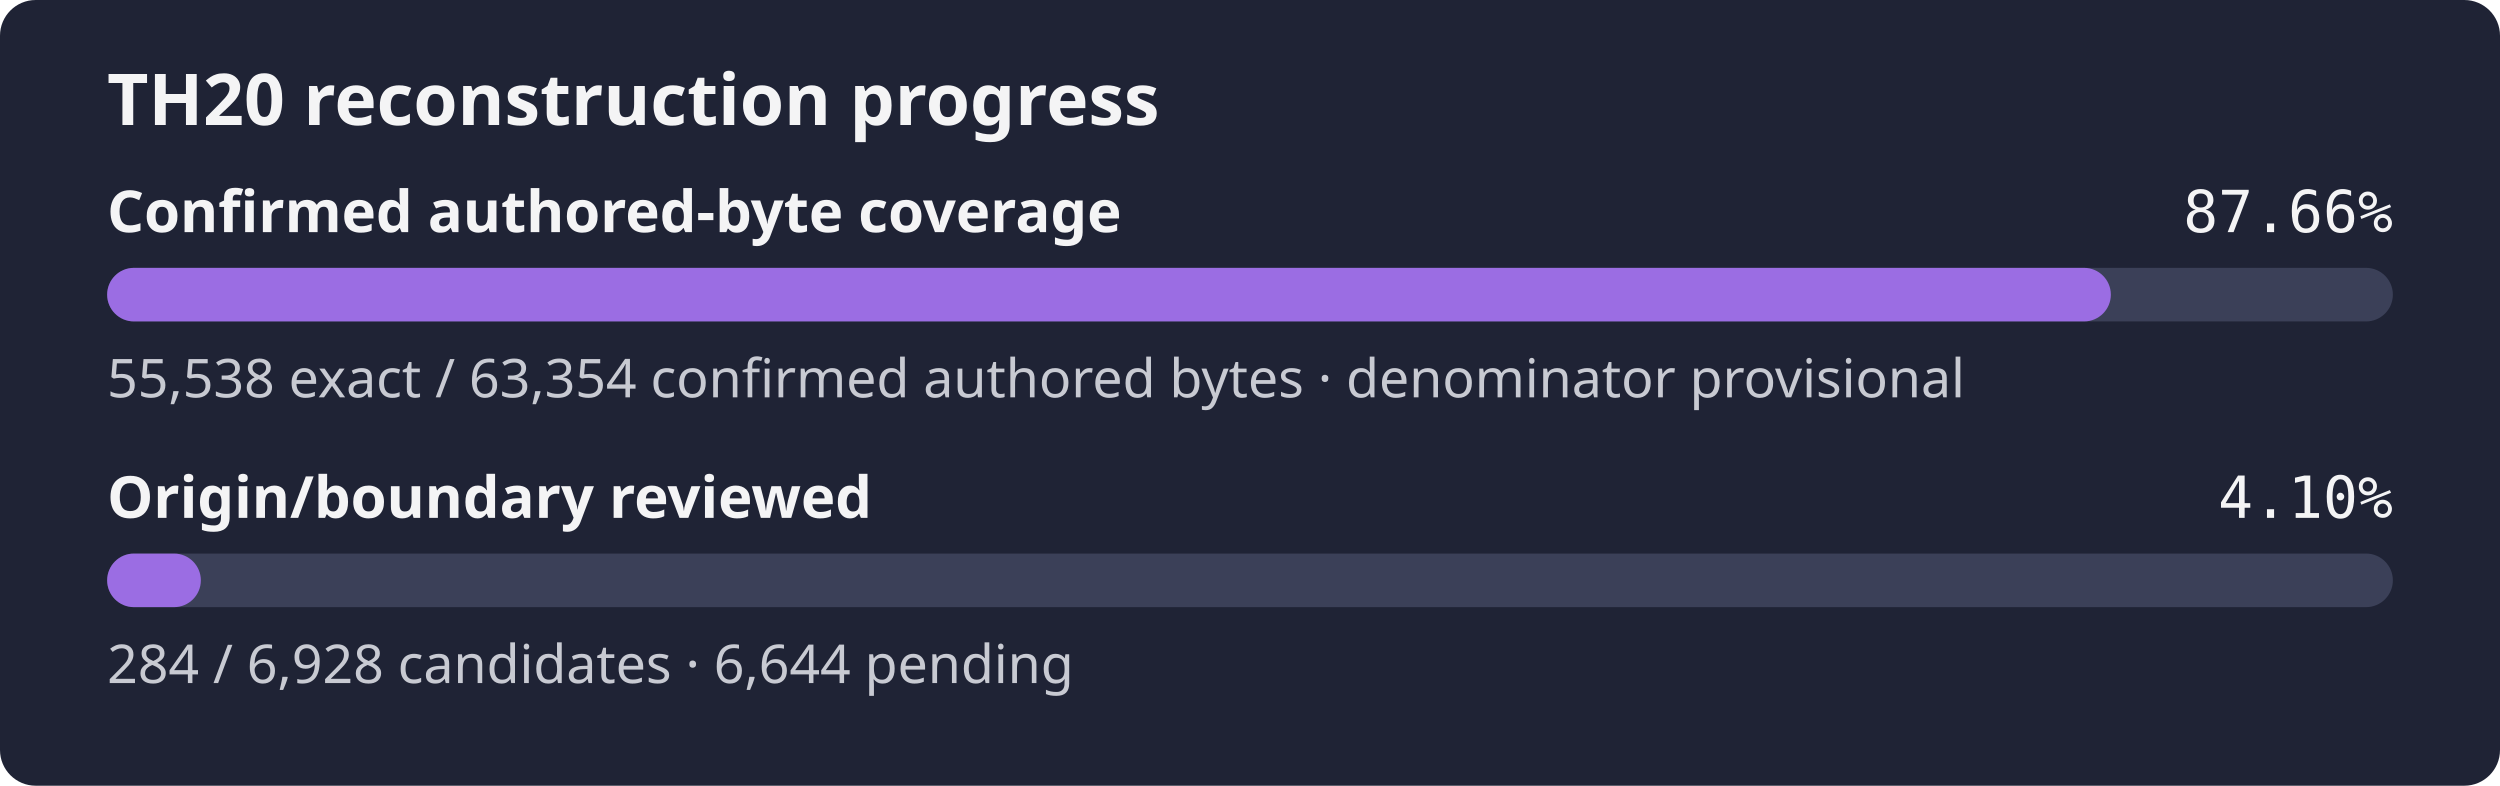
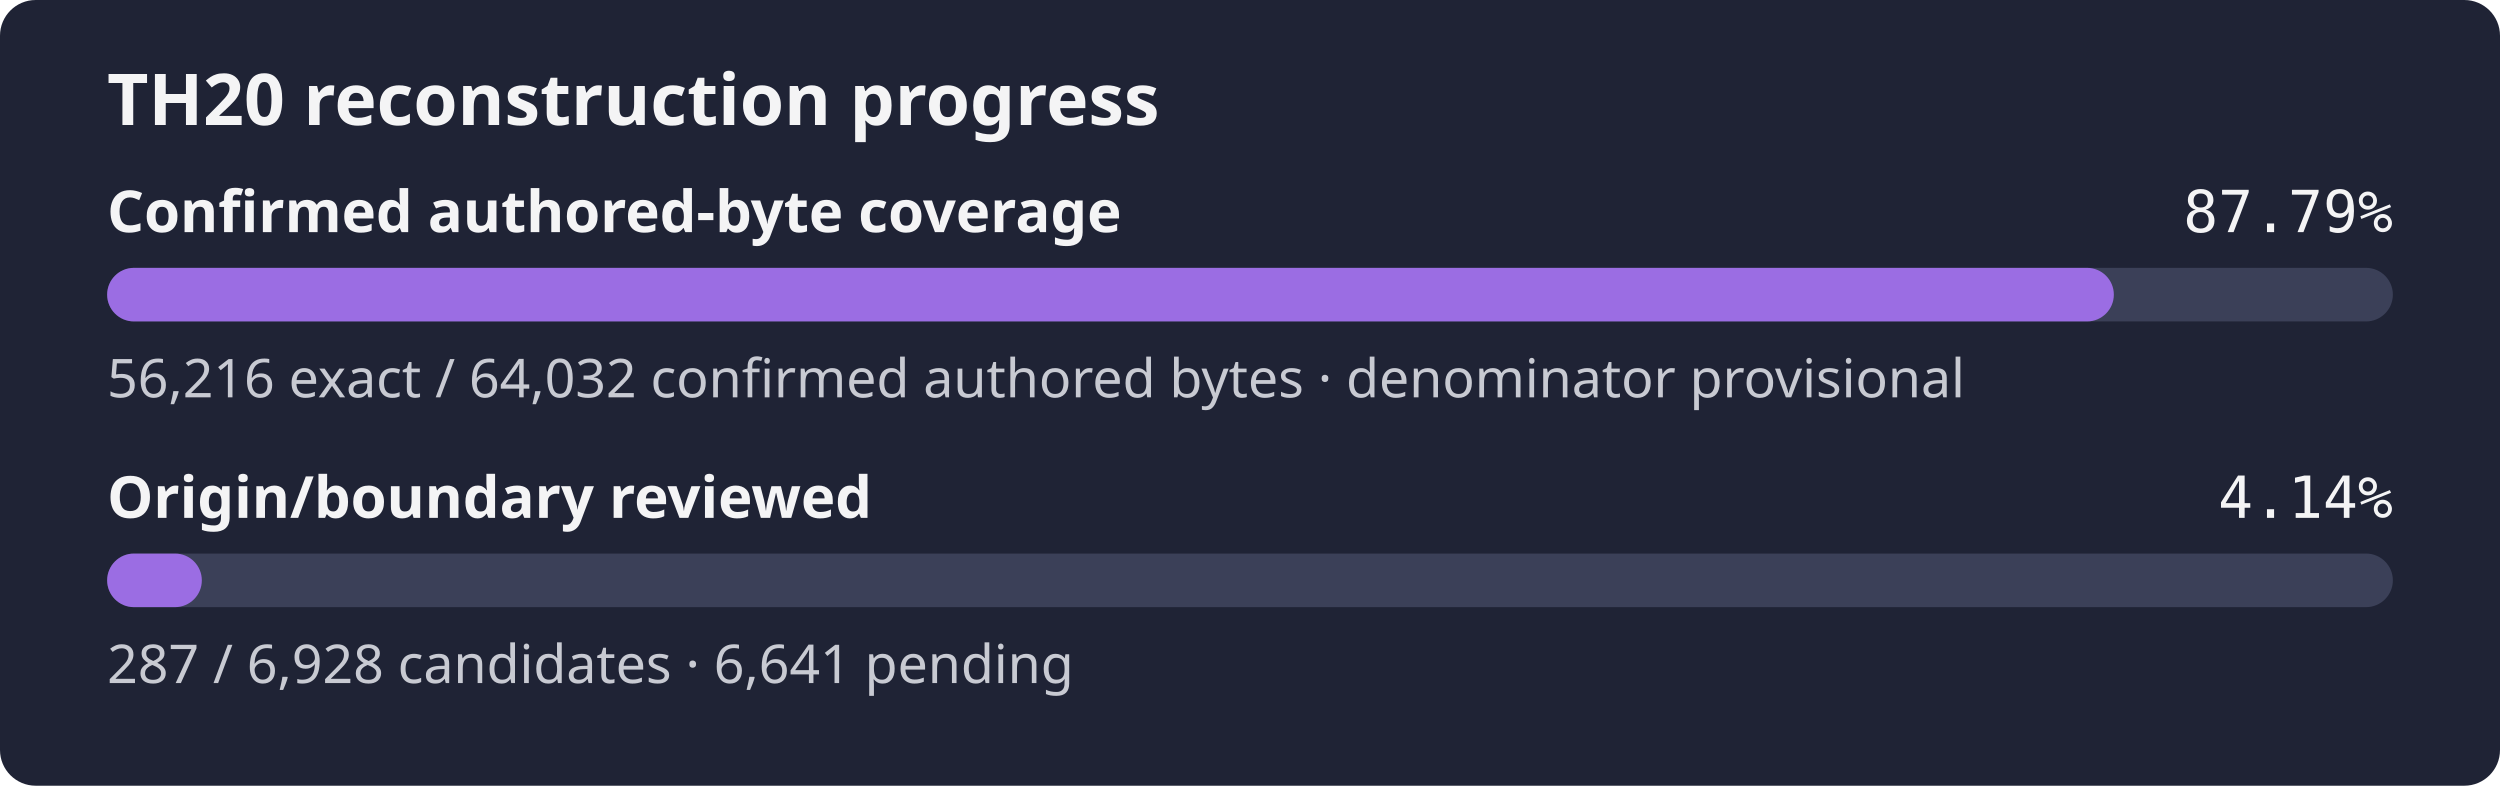
- <svg xmlns="http://www.w3.org/2000/svg" width="560" height="176" role="img" aria-label="TH20 reconstruction progress: 87.66% of the confirmed authored-byte set is exact, origin review 4.10%">
+ <svg xmlns="http://www.w3.org/2000/svg" width="560" height="176" role="img" aria-label="TH20 reconstruction progress: 87.79% of the confirmed authored-byte set is exact, origin review 4.14%">
  <rect width="560" height="176" rx="8" fill="#1f2335" />
  <text x="24" y="28" fill="#f4f4f5" font-family="sans-serif" font-size="16" font-weight="600">TH20 reconstruction progress</text>
  <text x="24" y="52" fill="#f4f4f5" font-family="sans-serif" font-size="13" font-weight="600">Confirmed authored-byte coverage</text>
-   <text x="536" y="52" fill="#f4f4f5" text-anchor="end" font-family="monospace" font-size="13">87.66%</text>
+   <text x="536" y="52" fill="#f4f4f5" text-anchor="end" font-family="monospace" font-size="13">87.79%</text>
  <rect x="24" y="60" width="512" height="12" rx="6" fill="#3b4058" />
-   <rect x="24" y="60" width="448.83" height="12" rx="6" fill="#9b6de3" />
-   <text x="24" y="89" fill="#c8cad2" font-family="sans-serif" font-size="12">55,538 exact / 63,354 confirmed authored bytes · denominator provisional</text>
+   <rect x="24" y="60" width="449.50" height="12" rx="6" fill="#9b6de3" />
+   <text x="24" y="89" fill="#c8cad2" font-family="sans-serif" font-size="12">56,216 exact / 64,032 confirmed authored bytes · denominator provisional</text>
  <text x="24" y="116" fill="#f4f4f5" font-family="sans-serif" font-size="13" font-weight="600">Origin/boundary reviewed</text>
-   <text x="536" y="116" fill="#f4f4f5" text-anchor="end" font-family="monospace" font-size="13">4.10%</text>
+   <text x="536" y="116" fill="#f4f4f5" text-anchor="end" font-family="monospace" font-size="13">4.14%</text>
  <rect x="24" y="124" width="512" height="12" rx="6" fill="#3b4058" />
-   <rect x="24" y="124" width="20.99" height="12" rx="6" fill="#9b6de3" />
-   <text x="24" y="153" fill="#c8cad2" font-family="sans-serif" font-size="12">284 / 6,928 candidates · 6,644 pending</text>
+   <rect x="24" y="124" width="21.21" height="12" rx="6" fill="#9b6de3" />
+   <text x="24" y="153" fill="#c8cad2" font-family="sans-serif" font-size="12">287 / 6,928 candidates · 6,641 pending</text>
</svg>
